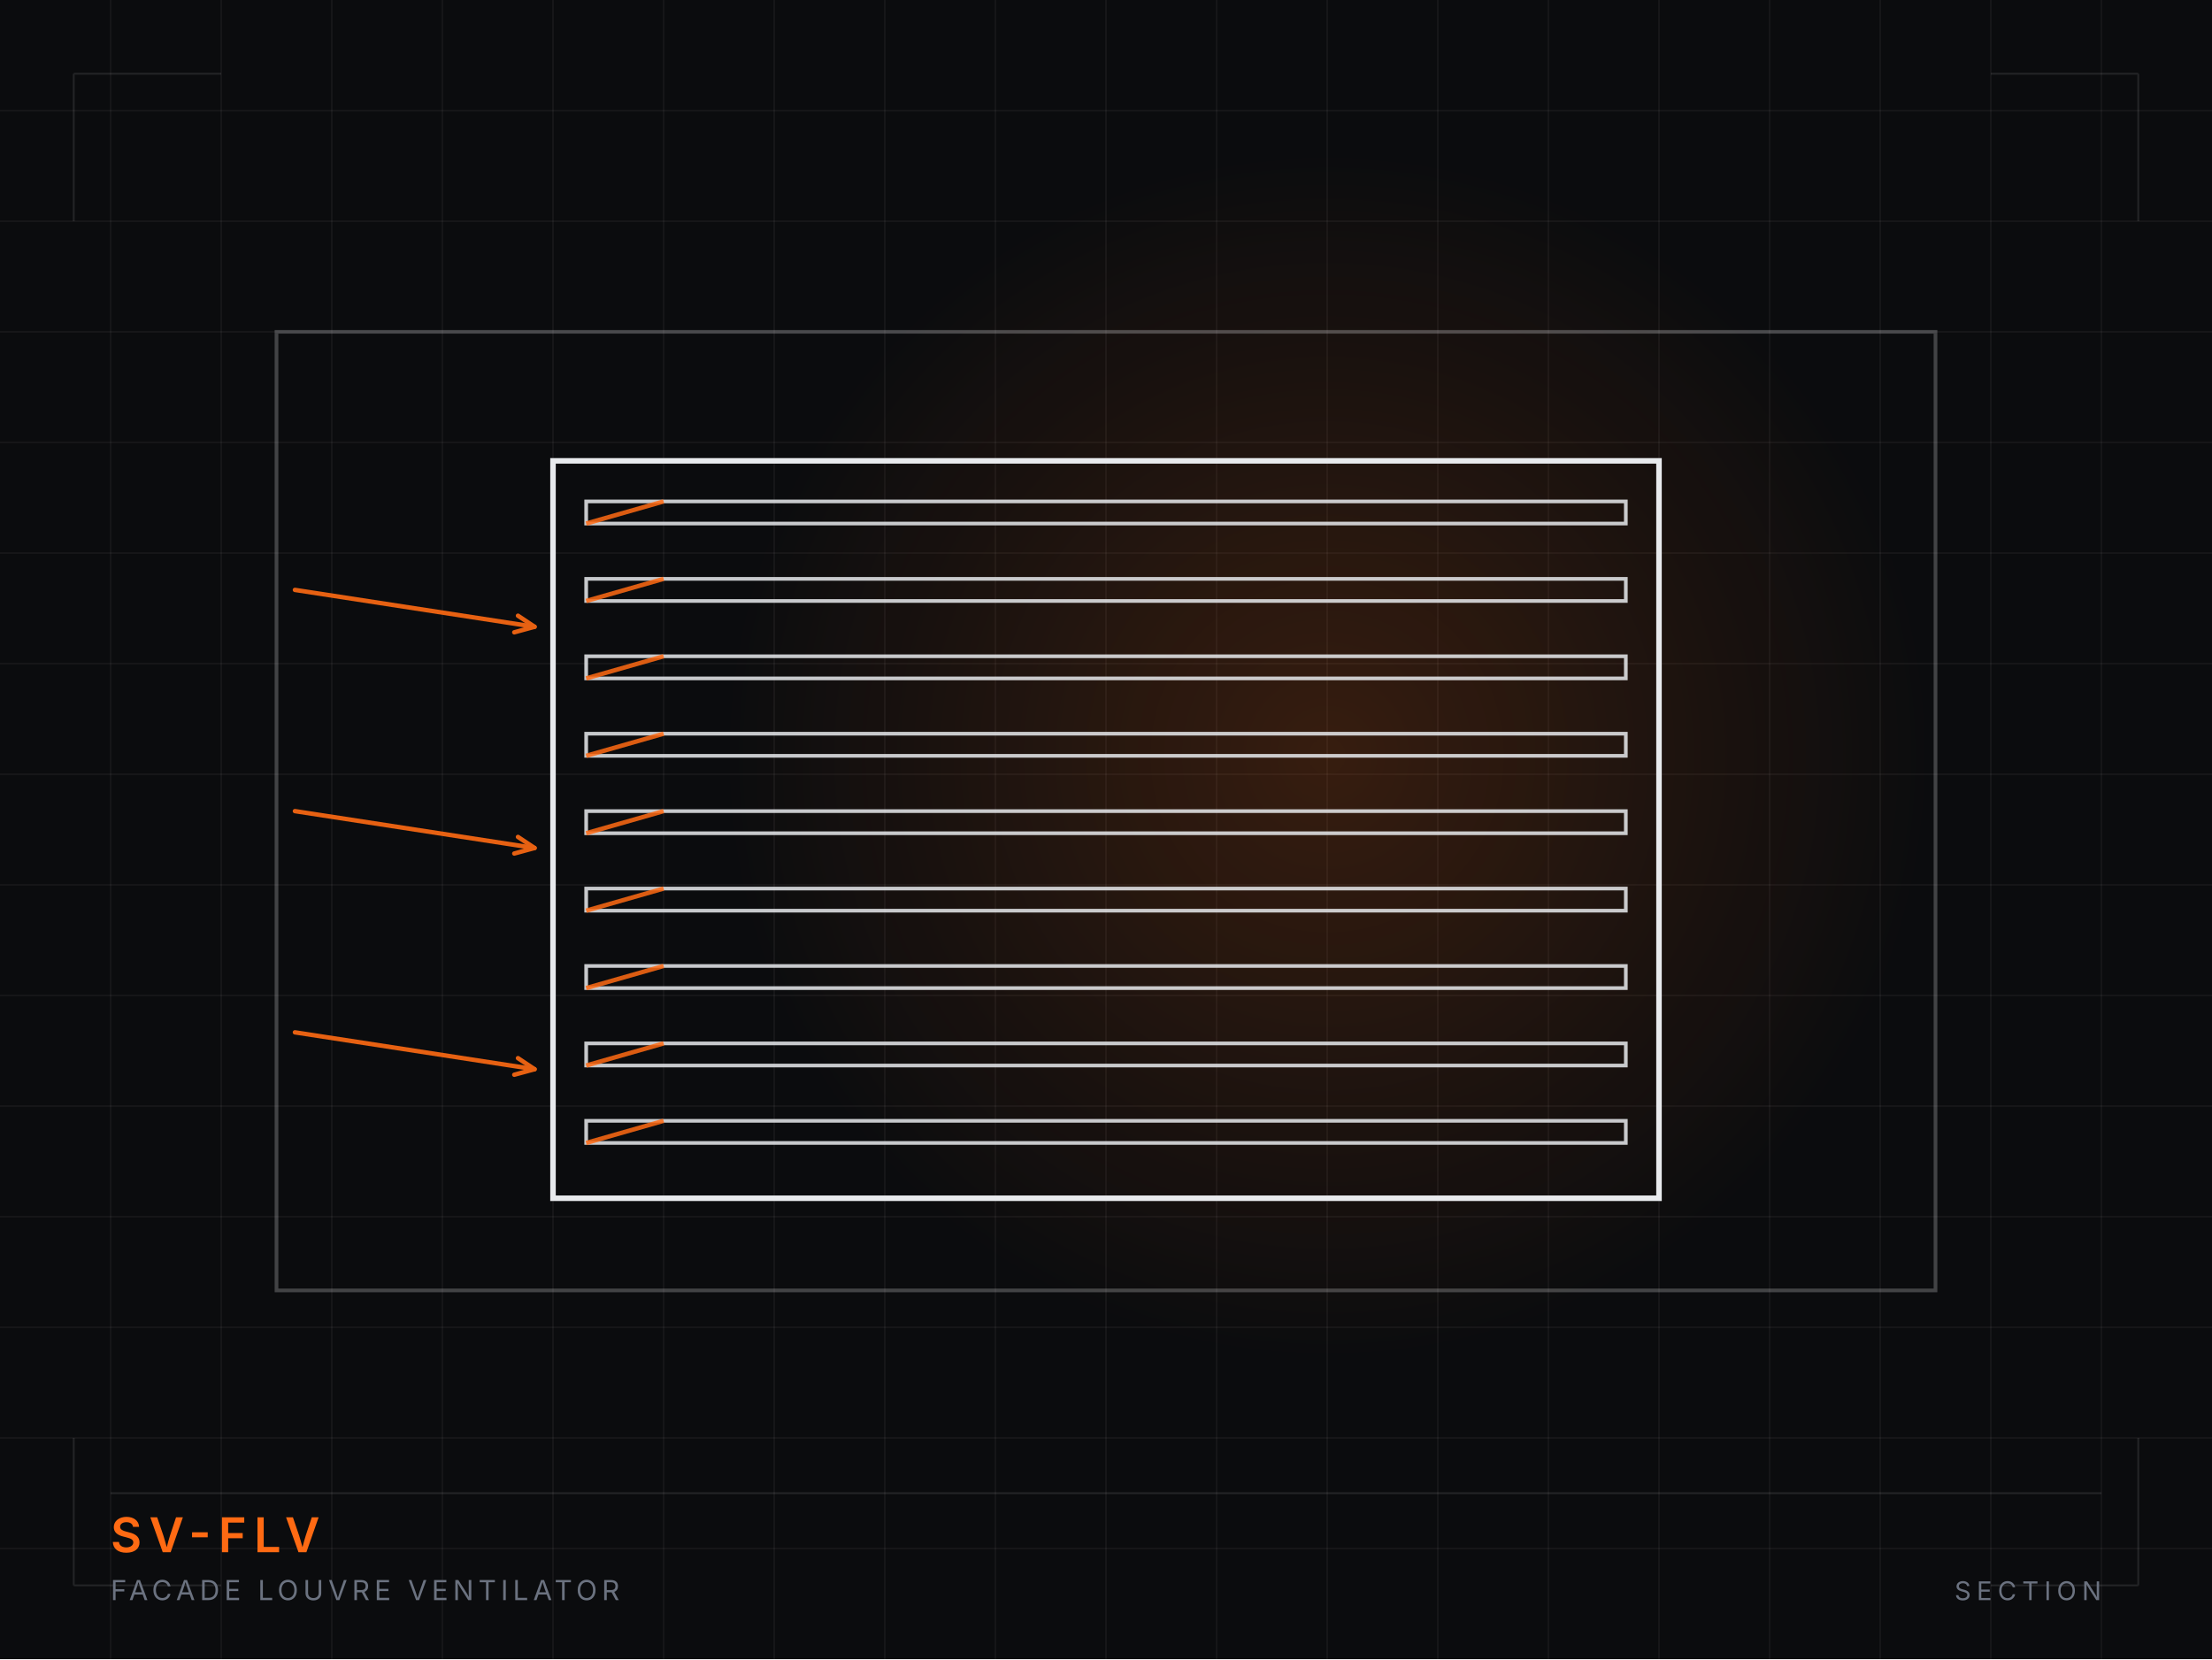
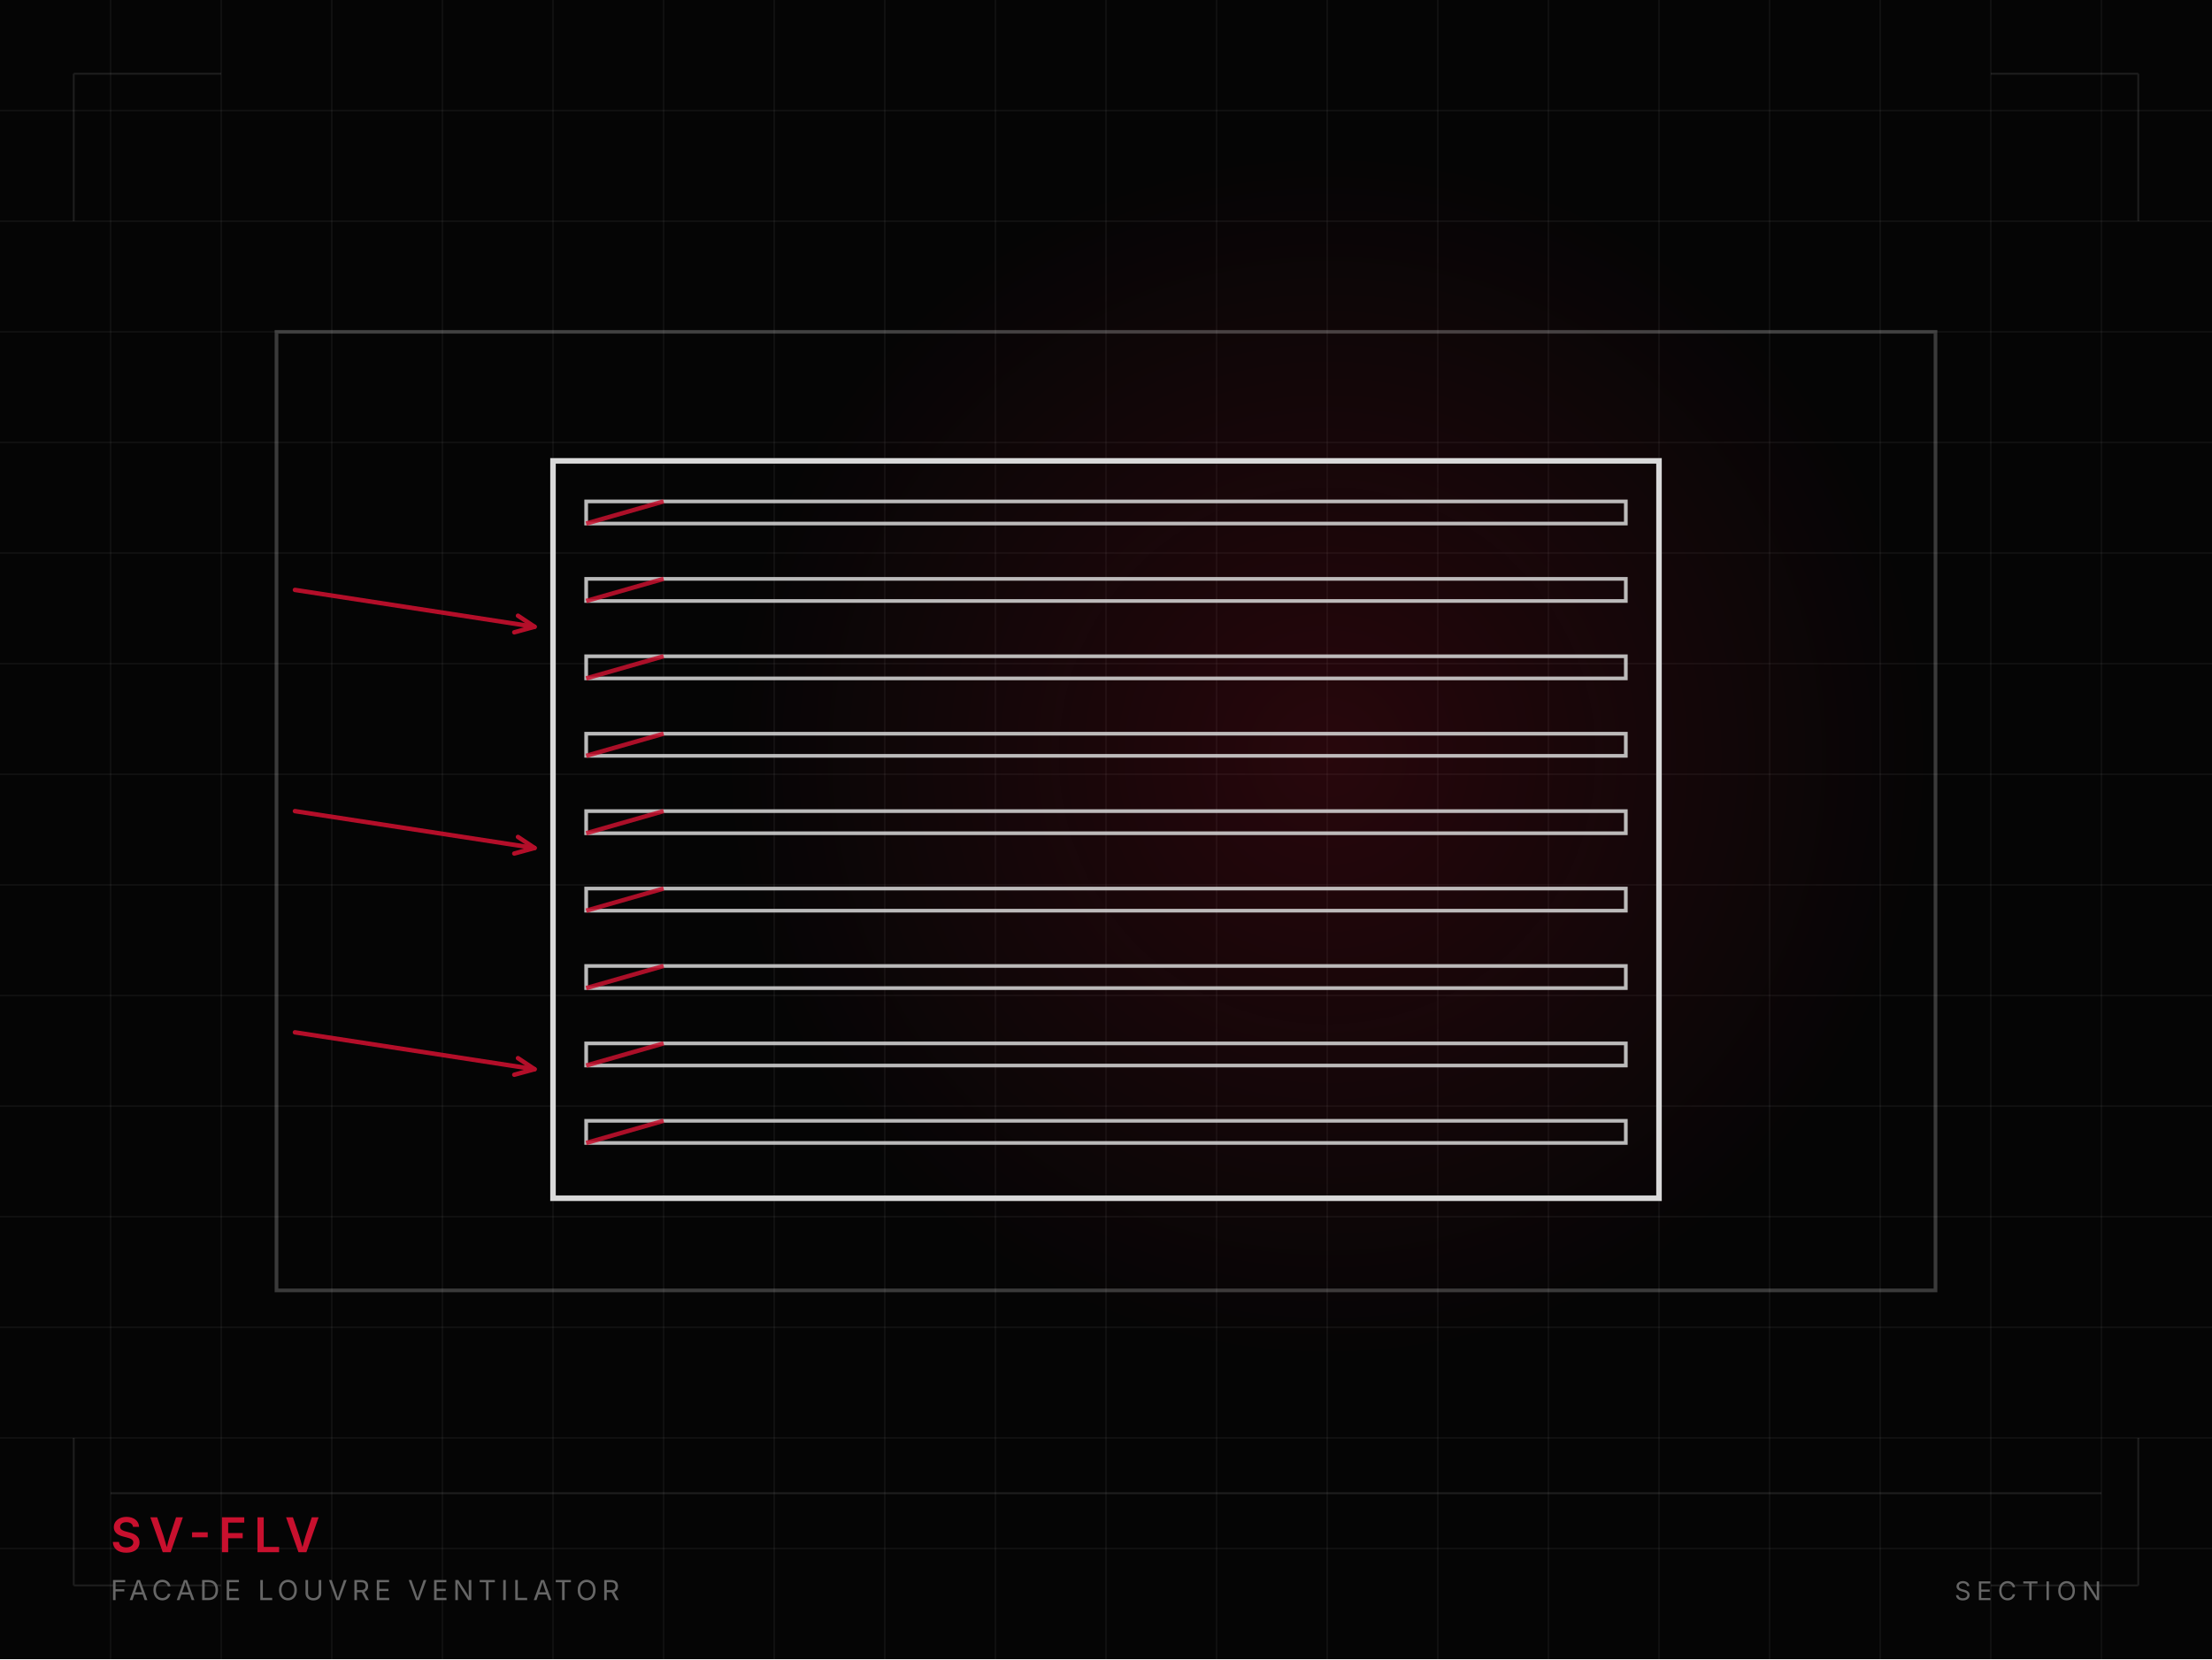
<svg xmlns="http://www.w3.org/2000/svg" viewBox="0 0 1200 900" width="1200" height="900" role="img" aria-label="SV-FLV section">
  <defs>
    <radialGradient id="glow">
-       <stop offset="0%" stop-color="#ff6a13" stop-opacity=".18" />
-       <stop offset="100%" stop-color="#ff6a13" stop-opacity="0" />
+       <stop offset="0%" stop-color="#c8102e" stop-opacity=".18" />
+       <stop offset="100%" stop-color="#c8102e" stop-opacity="0" />
    </radialGradient>
  </defs>
-   <rect width="1200" height="900" fill="#0b0c0e" />
+   <rect width="1200" height="900" fill="#050505" />
  <g stroke="#ffffff" stroke-opacity="0.045" stroke-width="1">
    <path d="M60 0V900" />
    <path d="M120 0V900" />
    <path d="M180 0V900" />
    <path d="M240 0V900" />
    <path d="M300 0V900" />
    <path d="M360 0V900" />
    <path d="M420 0V900" />
    <path d="M480 0V900" />
    <path d="M540 0V900" />
    <path d="M600 0V900" />
    <path d="M660 0V900" />
    <path d="M720 0V900" />
    <path d="M780 0V900" />
    <path d="M840 0V900" />
    <path d="M900 0V900" />
    <path d="M960 0V900" />
    <path d="M1020 0V900" />
    <path d="M1080 0V900" />
    <path d="M1140 0V900" />
    <path d="M0 60H1200" />
    <path d="M0 120H1200" />
    <path d="M0 180H1200" />
    <path d="M0 240H1200" />
    <path d="M0 300H1200" />
    <path d="M0 360H1200" />
    <path d="M0 420H1200" />
    <path d="M0 480H1200" />
    <path d="M0 540H1200" />
    <path d="M0 600H1200" />
    <path d="M0 660H1200" />
    <path d="M0 720H1200" />
    <path d="M0 780H1200" />
    <path d="M0 840H1200" />
  </g>
  <g stroke="#ffffff" stroke-opacity="0.10" stroke-width="1">
    <path d="M40 40H120M40 40V120" />
    <path d="M1160 40H1080M1160 40V120" />
    <path d="M40 860H120M40 860V780" />
    <path d="M1160 860H1080M1160 860V780" />
  </g>
  <circle cx="720" cy="410" r="330" fill="url(#glow)" />
-   <text x="60" y="842" fill="#ff6a13" font-family="Barlow Condensed,Inter,sans-serif" font-size="26" font-weight="600" letter-spacing="4">SV-FLV</text>
-   <text x="60" y="868" fill="#6b7280" font-family="Inter,sans-serif" font-size="15" letter-spacing="2.5">FACADE LOUVRE VENTILATOR</text>
-   <text x="1140" y="868" fill="#6b7280" text-anchor="end" font-family="Inter,sans-serif" font-size="14" letter-spacing="3">SECTION</text>
+   <text x="60" y="842" fill="#c8102e" font-family="Barlow Condensed,Inter,sans-serif" font-size="26" font-weight="600" letter-spacing="4">SV-FLV</text>
+   <text x="60" y="868" fill="#666666" font-family="Inter,sans-serif" font-size="15" letter-spacing="2.5">FACADE LOUVRE VENTILATOR</text>
+   <text x="1140" y="868" fill="#666666" text-anchor="end" font-family="Inter,sans-serif" font-size="14" letter-spacing="3">SECTION</text>
  <path d="M60 810H1140" stroke="#ffffff" stroke-opacity="0.10" />
-   <rect x="150" y="180" width="900" height="520" fill="none" stroke="#e8eaed" stroke-opacity=".25" stroke-width="2" />
-   <rect x="300" y="250" width="600" height="400" fill="none" stroke="#e8eaed" stroke-width="3" />
-   <path d="M318 284L882 284L882 272L318 272Z" fill="none" stroke="#e8eaed" stroke-width="2" opacity=".85" />
-   <path d="M318 284L360 272" stroke="#ff6a13" stroke-width="2.4" opacity=".85" />
-   <path d="M318 326L882 326L882 314L318 314Z" fill="none" stroke="#e8eaed" stroke-width="2" opacity=".85" />
-   <path d="M318 326L360 314" stroke="#ff6a13" stroke-width="2.4" opacity=".85" />
-   <path d="M318 368L882 368L882 356L318 356Z" fill="none" stroke="#e8eaed" stroke-width="2" opacity=".85" />
-   <path d="M318 368L360 356" stroke="#ff6a13" stroke-width="2.4" opacity=".85" />
-   <path d="M318 410L882 410L882 398L318 398Z" fill="none" stroke="#e8eaed" stroke-width="2" opacity=".85" />
-   <path d="M318 410L360 398" stroke="#ff6a13" stroke-width="2.4" opacity=".85" />
-   <path d="M318 452L882 452L882 440L318 440Z" fill="none" stroke="#e8eaed" stroke-width="2" opacity=".85" />
-   <path d="M318 452L360 440" stroke="#ff6a13" stroke-width="2.4" opacity=".85" />
-   <path d="M318 494L882 494L882 482L318 482Z" fill="none" stroke="#e8eaed" stroke-width="2" opacity=".85" />
-   <path d="M318 494L360 482" stroke="#ff6a13" stroke-width="2.4" opacity=".85" />
-   <path d="M318 536L882 536L882 524L318 524Z" fill="none" stroke="#e8eaed" stroke-width="2" opacity=".85" />
-   <path d="M318 536L360 524" stroke="#ff6a13" stroke-width="2.4" opacity=".85" />
-   <path d="M318 578L882 578L882 566L318 566Z" fill="none" stroke="#e8eaed" stroke-width="2" opacity=".85" />
-   <path d="M318 578L360 566" stroke="#ff6a13" stroke-width="2.4" opacity=".85" />
-   <path d="M318 620L882 620L882 608L318 608Z" fill="none" stroke="#e8eaed" stroke-width="2" opacity=".85" />
-   <path d="M318 620L360 608" stroke="#ff6a13" stroke-width="2.4" opacity=".85" />
+   <rect x="150" y="180" width="900" height="520" fill="none" stroke="#d9d9d9" stroke-opacity=".25" stroke-width="2" />
+   <rect x="300" y="250" width="600" height="400" fill="none" stroke="#d9d9d9" stroke-width="3" />
+   <path d="M318 284L882 284L882 272L318 272Z" fill="none" stroke="#d9d9d9" stroke-width="2" opacity=".85" />
+   <path d="M318 284L360 272" stroke="#c8102e" stroke-width="2.4" opacity=".85" />
+   <path d="M318 326L882 326L882 314L318 314Z" fill="none" stroke="#d9d9d9" stroke-width="2" opacity=".85" />
+   <path d="M318 326L360 314" stroke="#c8102e" stroke-width="2.4" opacity=".85" />
+   <path d="M318 368L882 368L882 356L318 356Z" fill="none" stroke="#d9d9d9" stroke-width="2" opacity=".85" />
+   <path d="M318 368L360 356" stroke="#c8102e" stroke-width="2.4" opacity=".85" />
+   <path d="M318 410L882 410L882 398L318 398Z" fill="none" stroke="#d9d9d9" stroke-width="2" opacity=".85" />
+   <path d="M318 410L360 398" stroke="#c8102e" stroke-width="2.4" opacity=".85" />
+   <path d="M318 452L882 452L882 440L318 440Z" fill="none" stroke="#d9d9d9" stroke-width="2" opacity=".85" />
+   <path d="M318 452L360 440" stroke="#c8102e" stroke-width="2.4" opacity=".85" />
+   <path d="M318 494L882 494L882 482L318 482Z" fill="none" stroke="#d9d9d9" stroke-width="2" opacity=".85" />
+   <path d="M318 494L360 482" stroke="#c8102e" stroke-width="2.4" opacity=".85" />
+   <path d="M318 536L882 536L882 524L318 524Z" fill="none" stroke="#d9d9d9" stroke-width="2" opacity=".85" />
+   <path d="M318 536L360 524" stroke="#c8102e" stroke-width="2.4" opacity=".85" />
+   <path d="M318 578L882 578L882 566L318 566Z" fill="none" stroke="#d9d9d9" stroke-width="2" opacity=".85" />
+   <path d="M318 578L360 566" stroke="#c8102e" stroke-width="2.4" opacity=".85" />
+   <path d="M318 620L882 620L882 608L318 608Z" fill="none" stroke="#d9d9d9" stroke-width="2" opacity=".85" />
+   <path d="M318 620L360 608" stroke="#c8102e" stroke-width="2.4" opacity=".85" />
  <g opacity="0.9">
-     <path d="M160 320L290 340" stroke="#ff6a13" stroke-width="2.4" stroke-linecap="round" />
-     <path d="M290 340L279 343M290 340L281 334" stroke="#ff6a13" stroke-width="2.4" stroke-linecap="round" />
+     <path d="M160 320L290 340" stroke="#c8102e" stroke-width="2.4" stroke-linecap="round" />
+     <path d="M290 340L279 343M290 340L281 334" stroke="#c8102e" stroke-width="2.4" stroke-linecap="round" />
  </g>
  <g opacity="0.9">
-     <path d="M160 440L290 460" stroke="#ff6a13" stroke-width="2.4" stroke-linecap="round" />
-     <path d="M290 460L279 463M290 460L281 454" stroke="#ff6a13" stroke-width="2.4" stroke-linecap="round" />
+     <path d="M160 440L290 460" stroke="#c8102e" stroke-width="2.4" stroke-linecap="round" />
+     <path d="M290 460L279 463M290 460L281 454" stroke="#c8102e" stroke-width="2.4" stroke-linecap="round" />
  </g>
  <g opacity="0.9">
-     <path d="M160 560L290 580" stroke="#ff6a13" stroke-width="2.4" stroke-linecap="round" />
-     <path d="M290 580L279 583M290 580L281 574" stroke="#ff6a13" stroke-width="2.4" stroke-linecap="round" />
+     <path d="M160 560L290 580" stroke="#c8102e" stroke-width="2.4" stroke-linecap="round" />
+     <path d="M290 580L279 583M290 580L281 574" stroke="#c8102e" stroke-width="2.4" stroke-linecap="round" />
  </g>
</svg>
